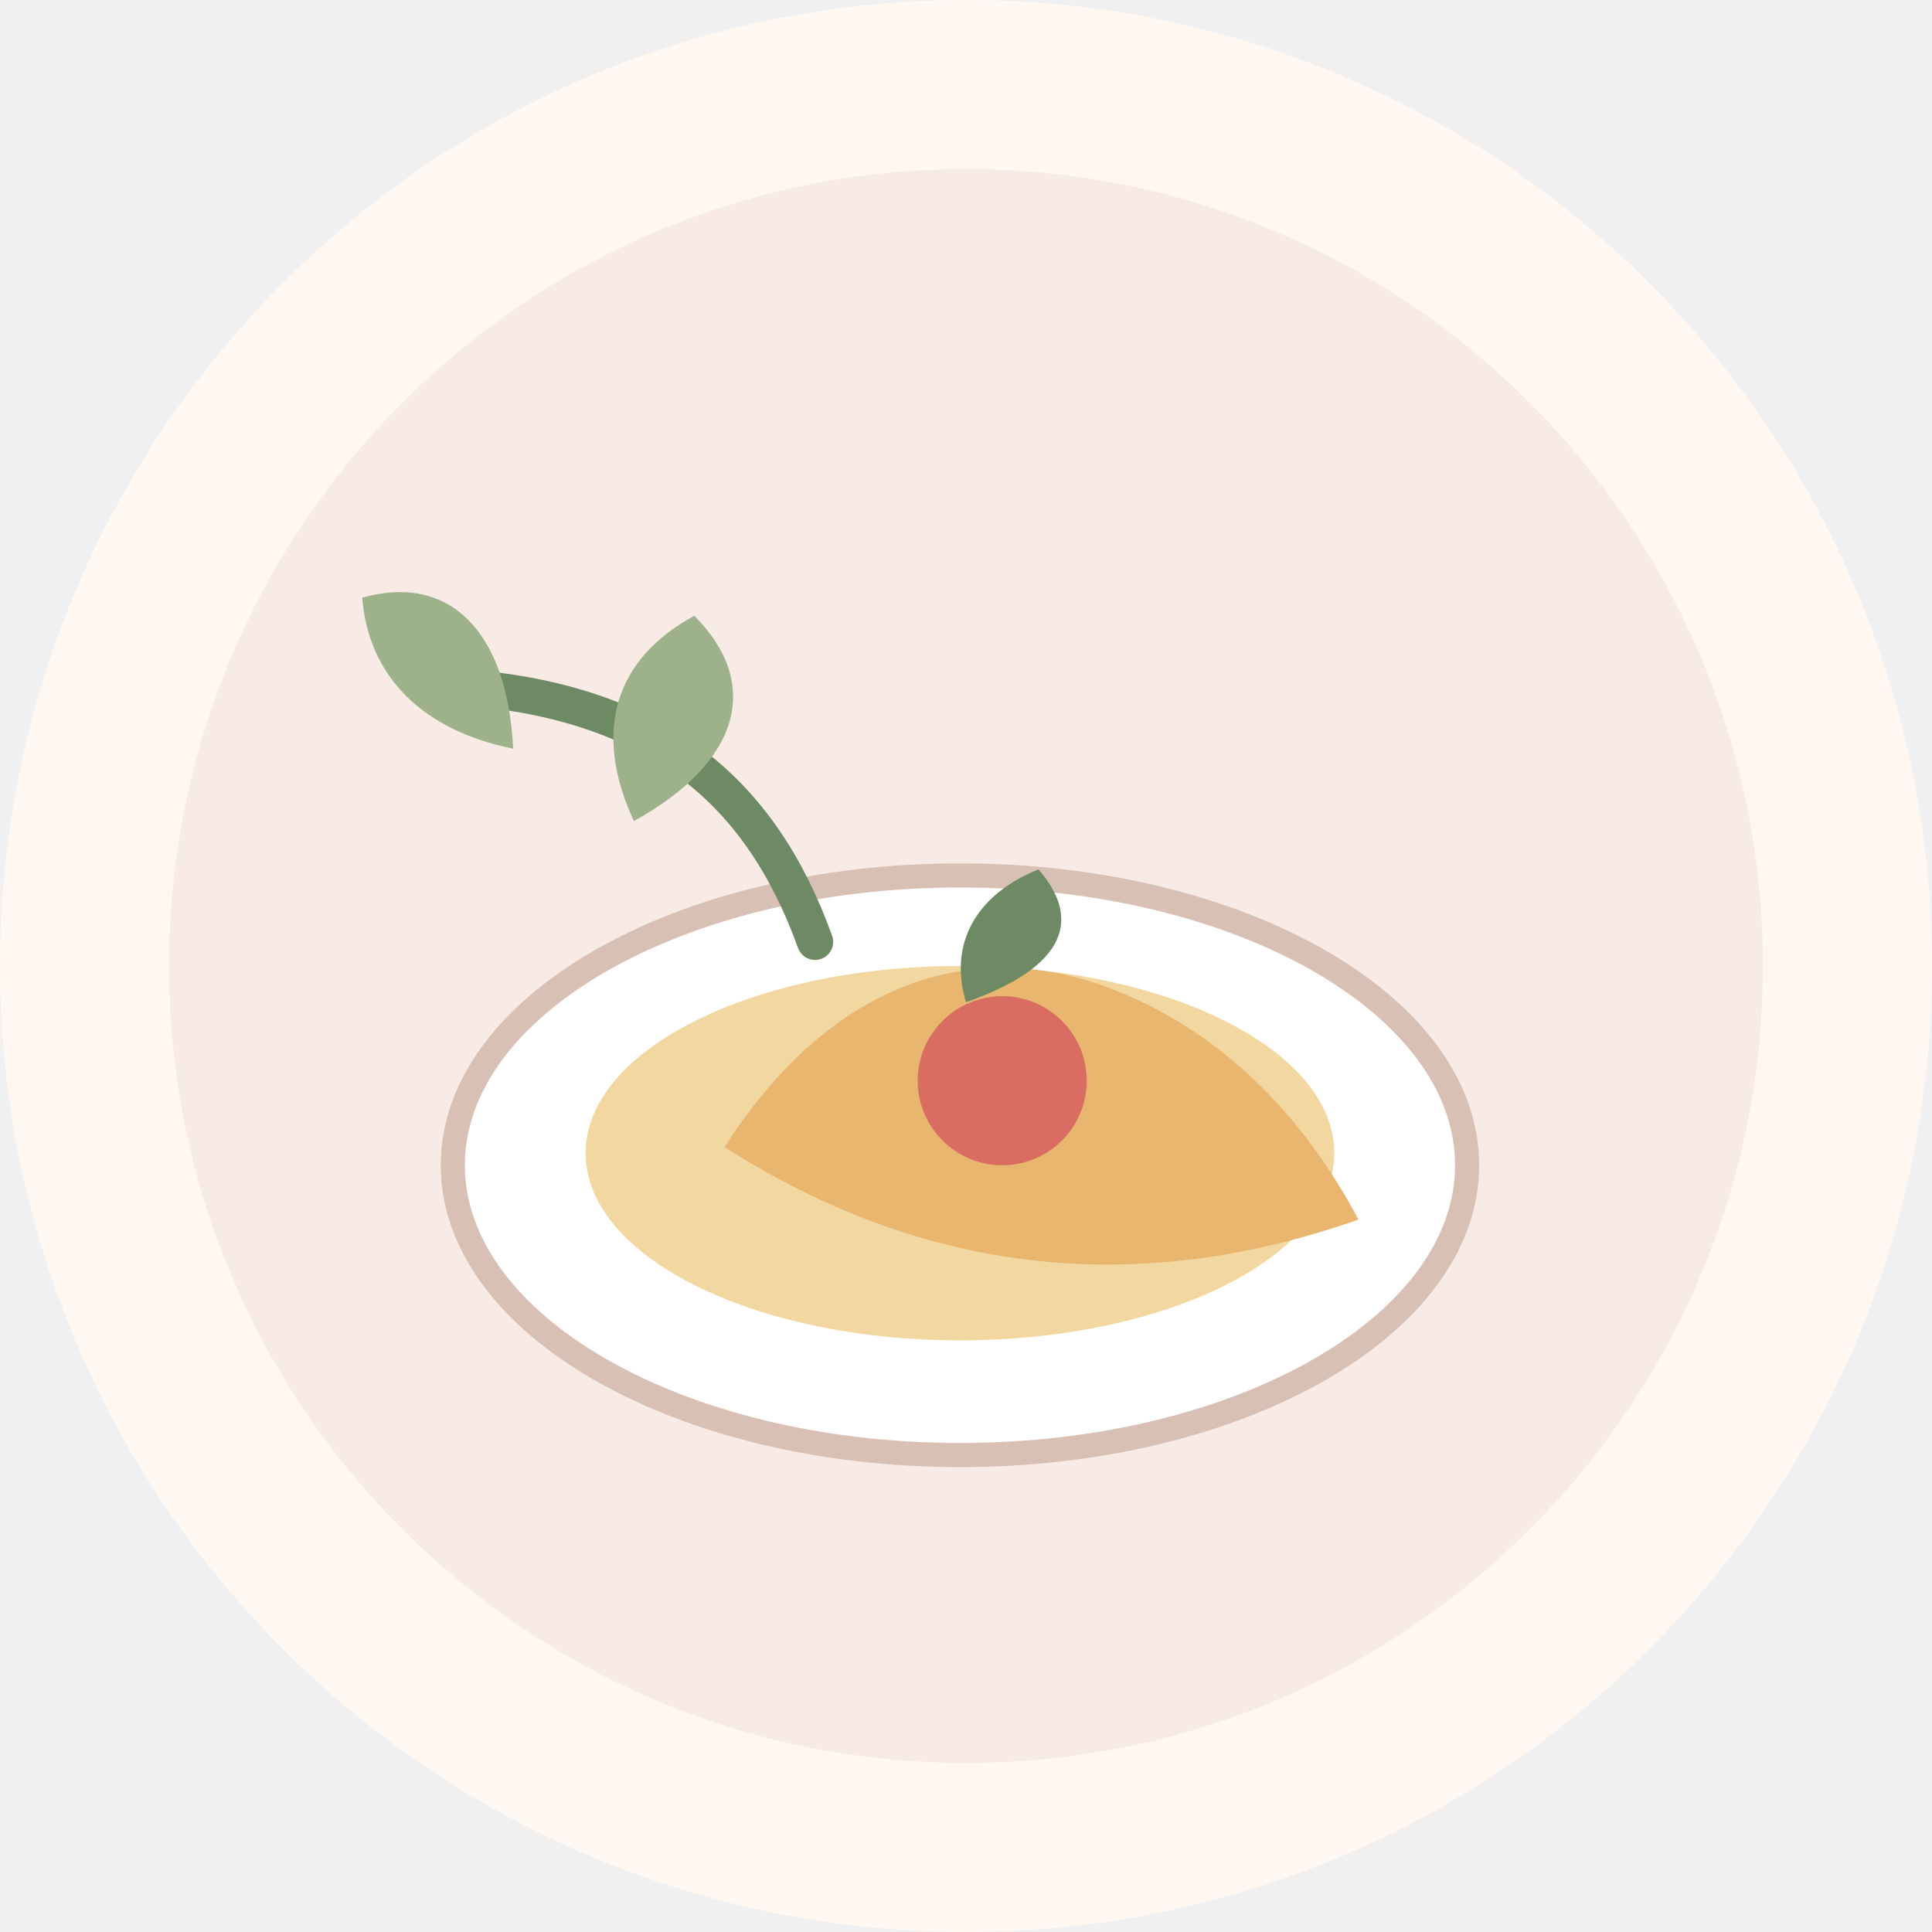
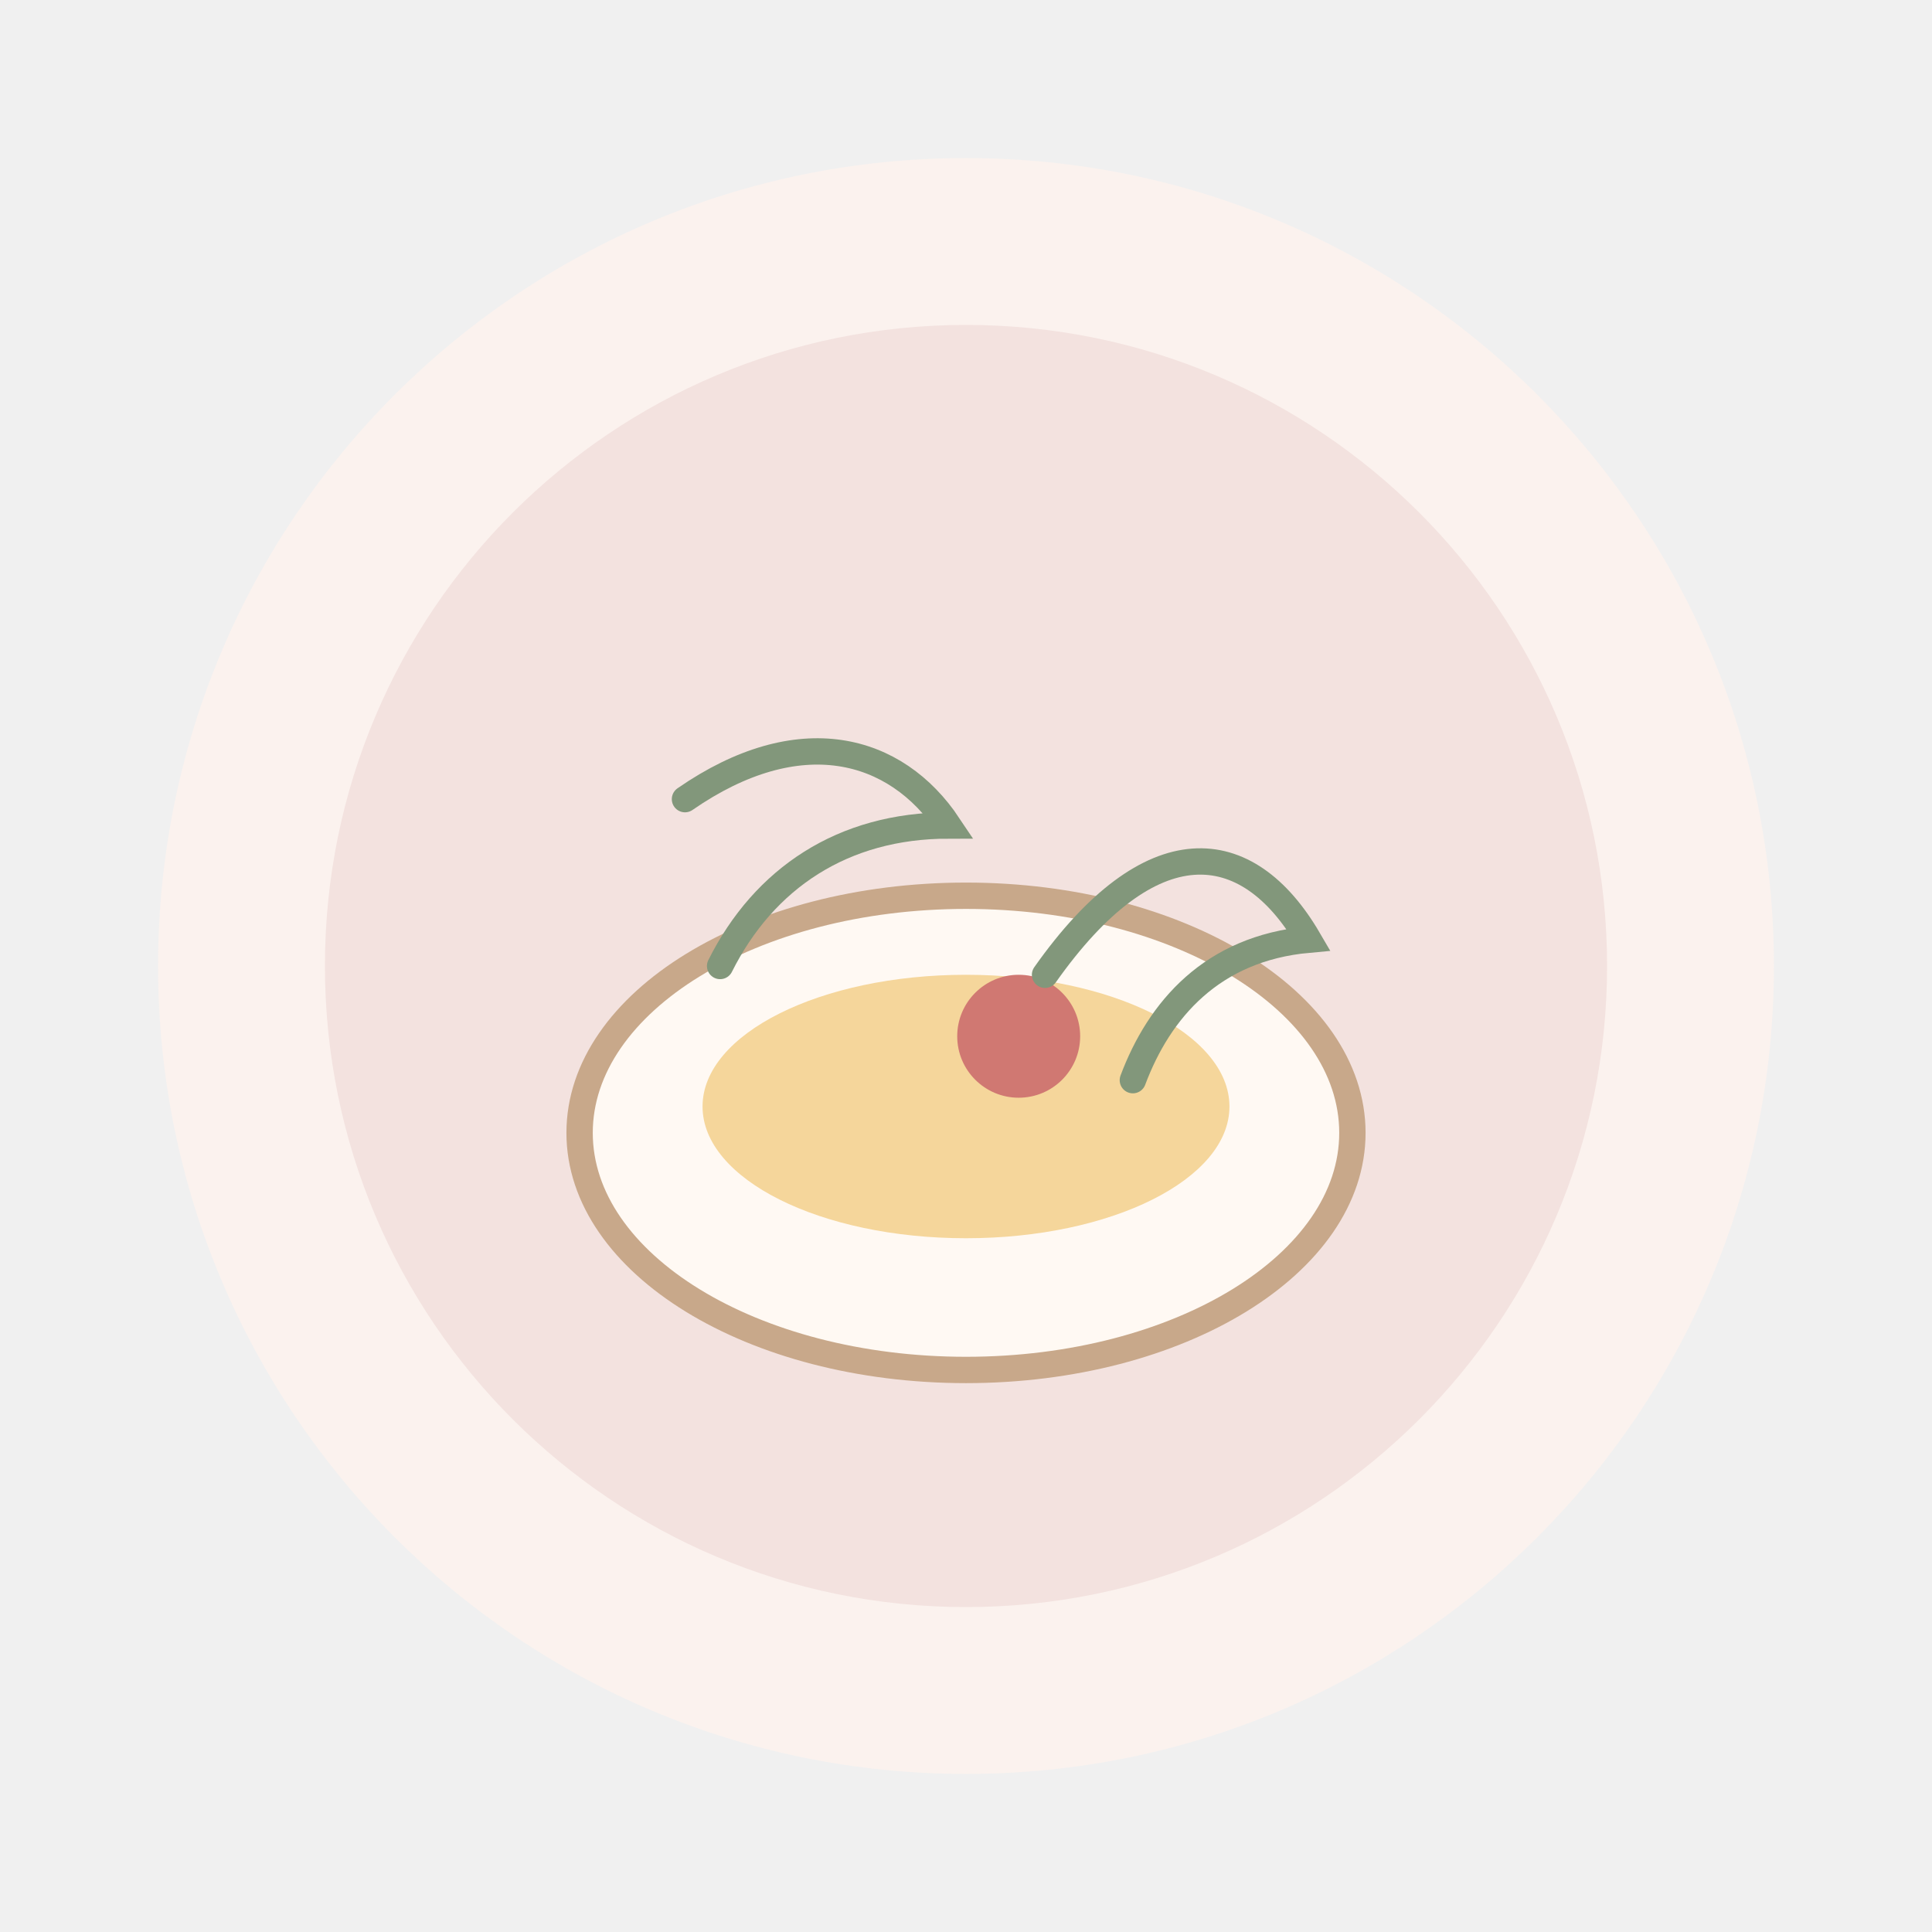
- <svg xmlns="http://www.w3.org/2000/svg" viewBox="0 0 320 320">
-   <rect width="320" height="320" rx="160" fill="#fff8f2" />
-   <circle cx="160" cy="160" r="132" fill="#f8ebe6" />
-   <ellipse cx="159" cy="193" rx="84" ry="48" fill="#fff" stroke="#d9c0b4" stroke-width="4" />
-   <ellipse cx="159" cy="191" rx="62" ry="31" fill="#f2d7a0" />
-   <path d="M120 190c16-25 38-35 62-27 20 7 34 22 43 39-37 13-72 9-105-12z" fill="#e8b66e" />
-   <circle cx="166" cy="179" r="14" fill="#d96d62" />
-   <path d="M160 166c-3-10 2-18 12-22 7 8 5 16-12 22z" fill="#6e8a64" />
-   <path d="M79 114c30 3 47 17 56 42" fill="none" stroke="#6e8a64" stroke-width="6" stroke-linecap="round" />
-   <path d="M85 124c-15-3-24-12-25-25 14-4 24 5 25 25zm20 12c-7-15-3-27 10-34 11 11 8 24-10 34z" fill="#9db28a" />
+ <svg xmlns="http://www.w3.org/2000/svg" viewBox="0 0 220 220">
+   <circle cx="110" cy="110" r="92" fill="#fbf2ee" />
+   <circle cx="110" cy="110" r="73" fill="#f3e2df" />
+   <ellipse cx="110" cy="129" rx="44" ry="27" fill="#fff9f3" stroke="#c8a88a" stroke-width="3" />
+   <ellipse cx="110" cy="126" rx="30" ry="15" fill="#f5d69b" />
+   <circle cx="116" cy="118" r="7" fill="#d07872" />
+   <path d="M119 111c12-17 23-16 30-4-11 1-17 8-20 16" fill="none" stroke="#82977b" stroke-width="3" stroke-linecap="round" />
+   <path d="M78 91c13-9 24-6 30 3-12 0-21 6-26 16" fill="none" stroke="#82977b" stroke-width="3" stroke-linecap="round" />
</svg>
